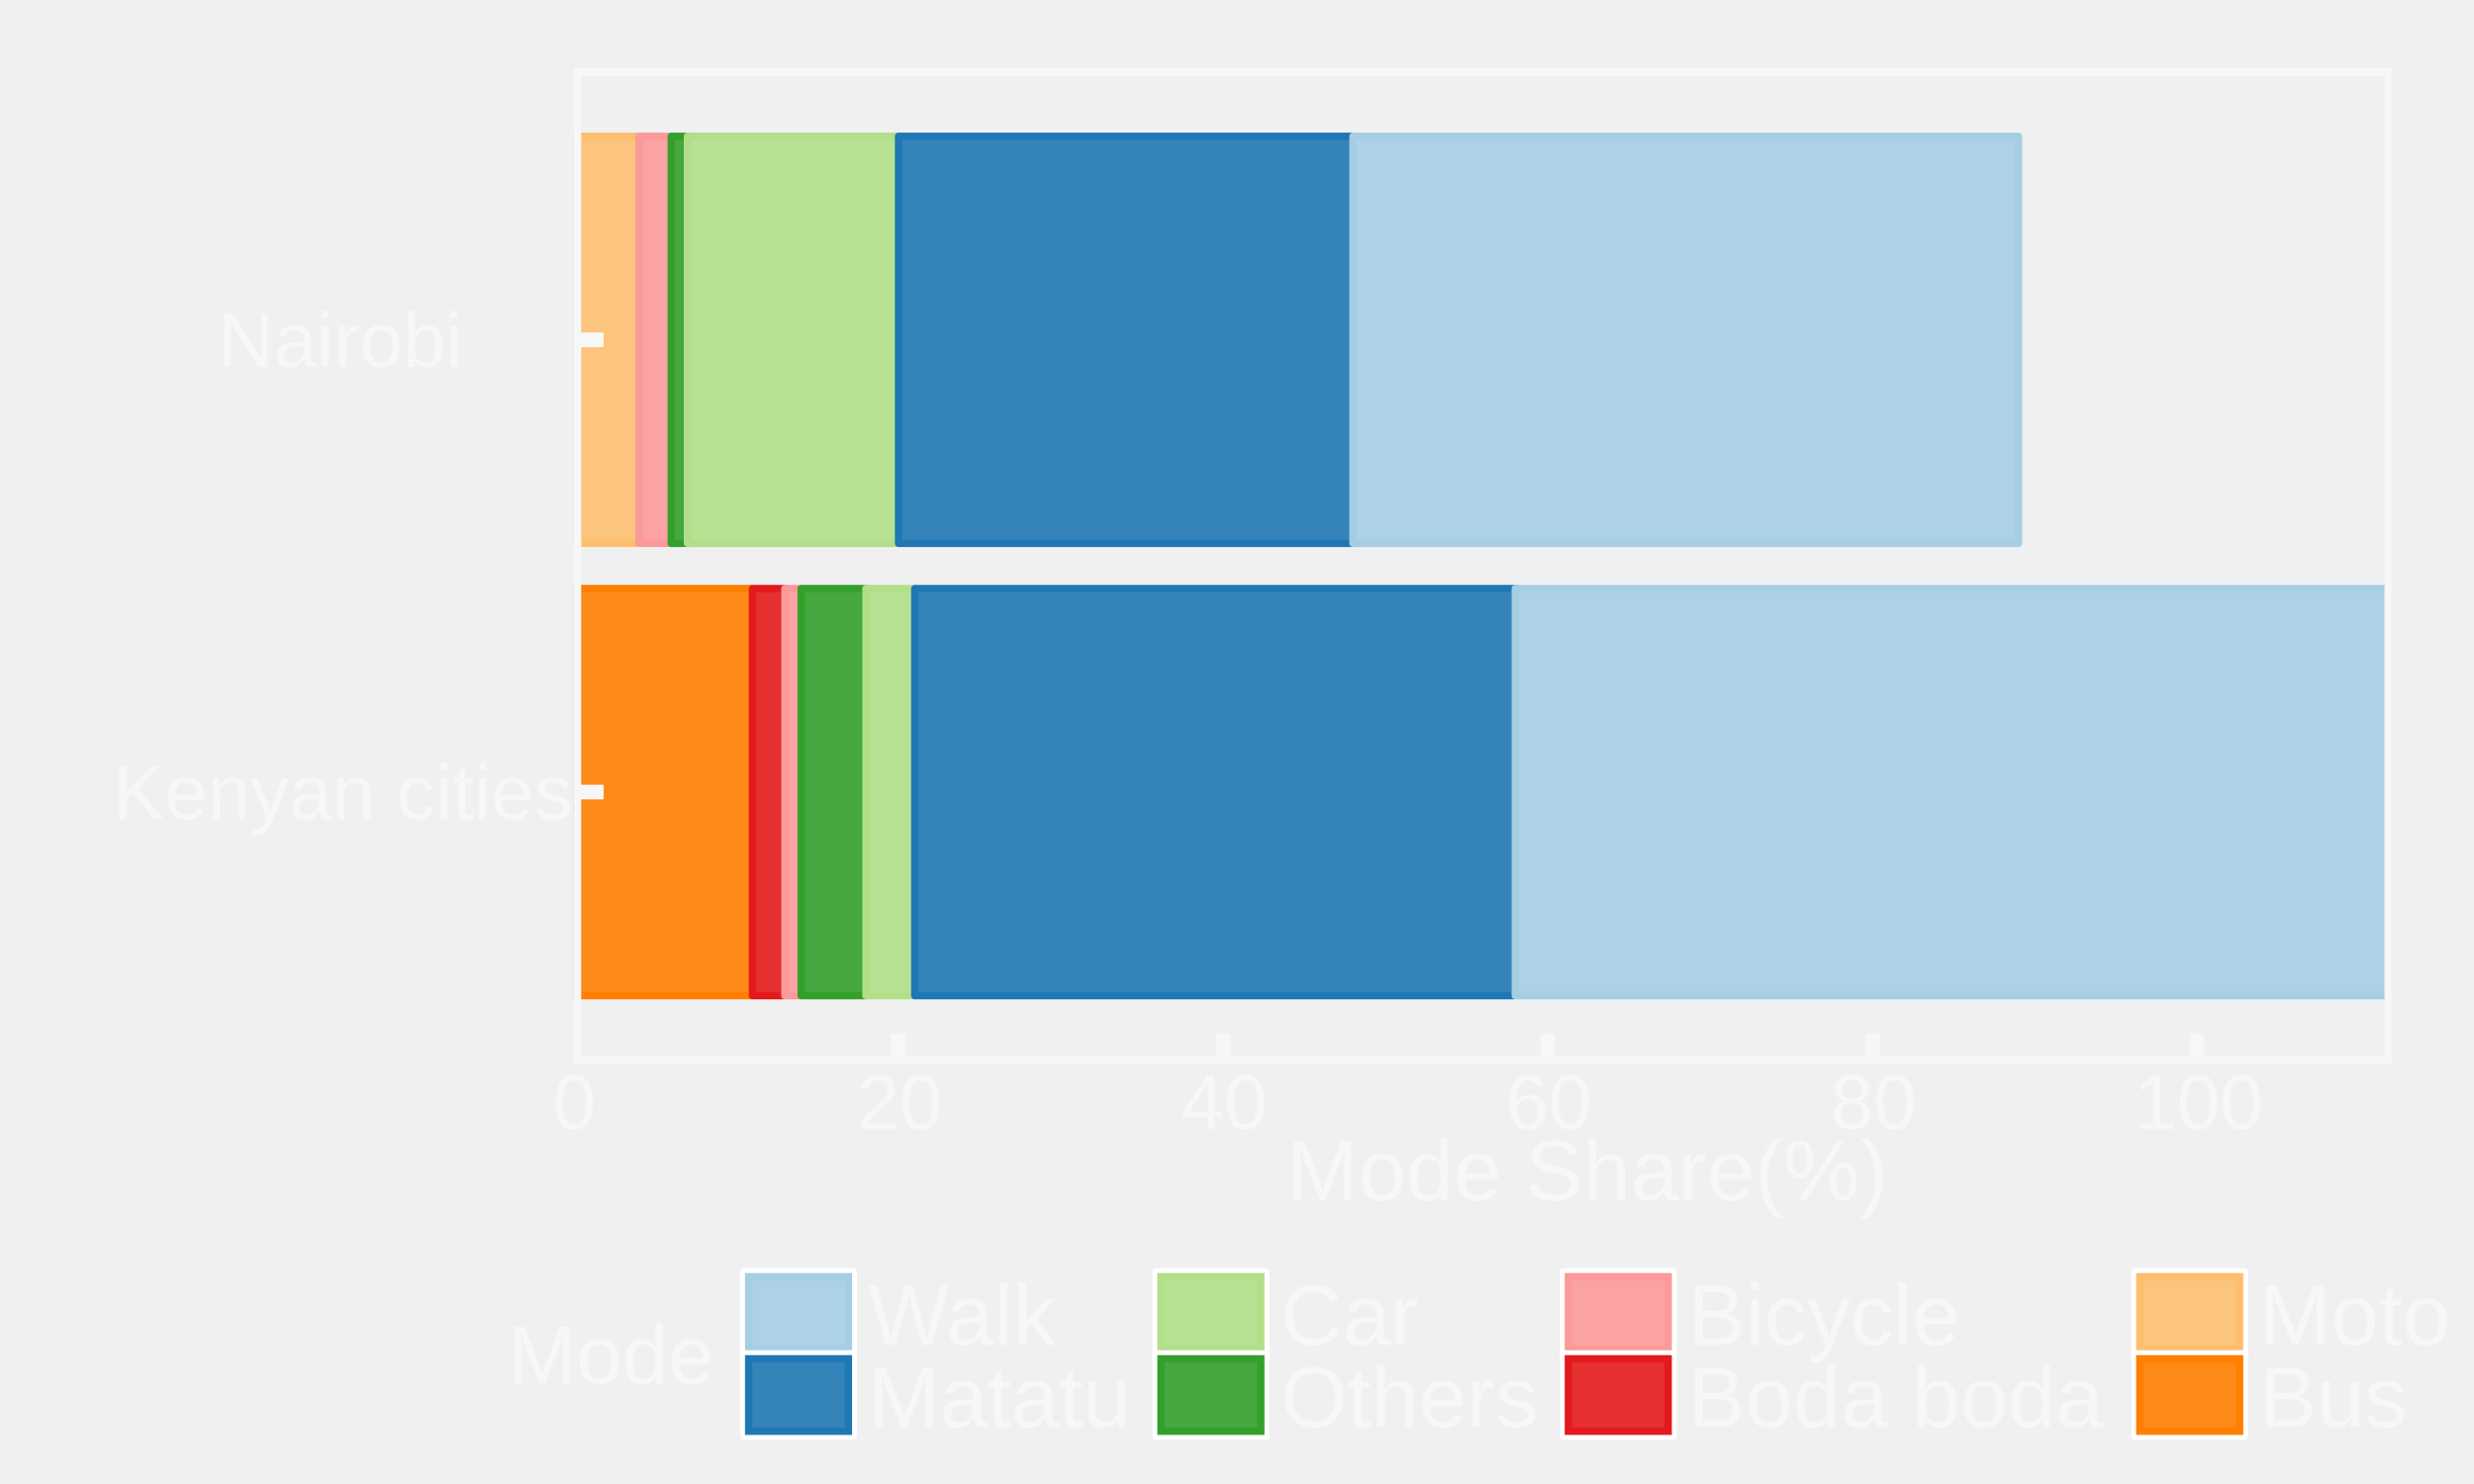
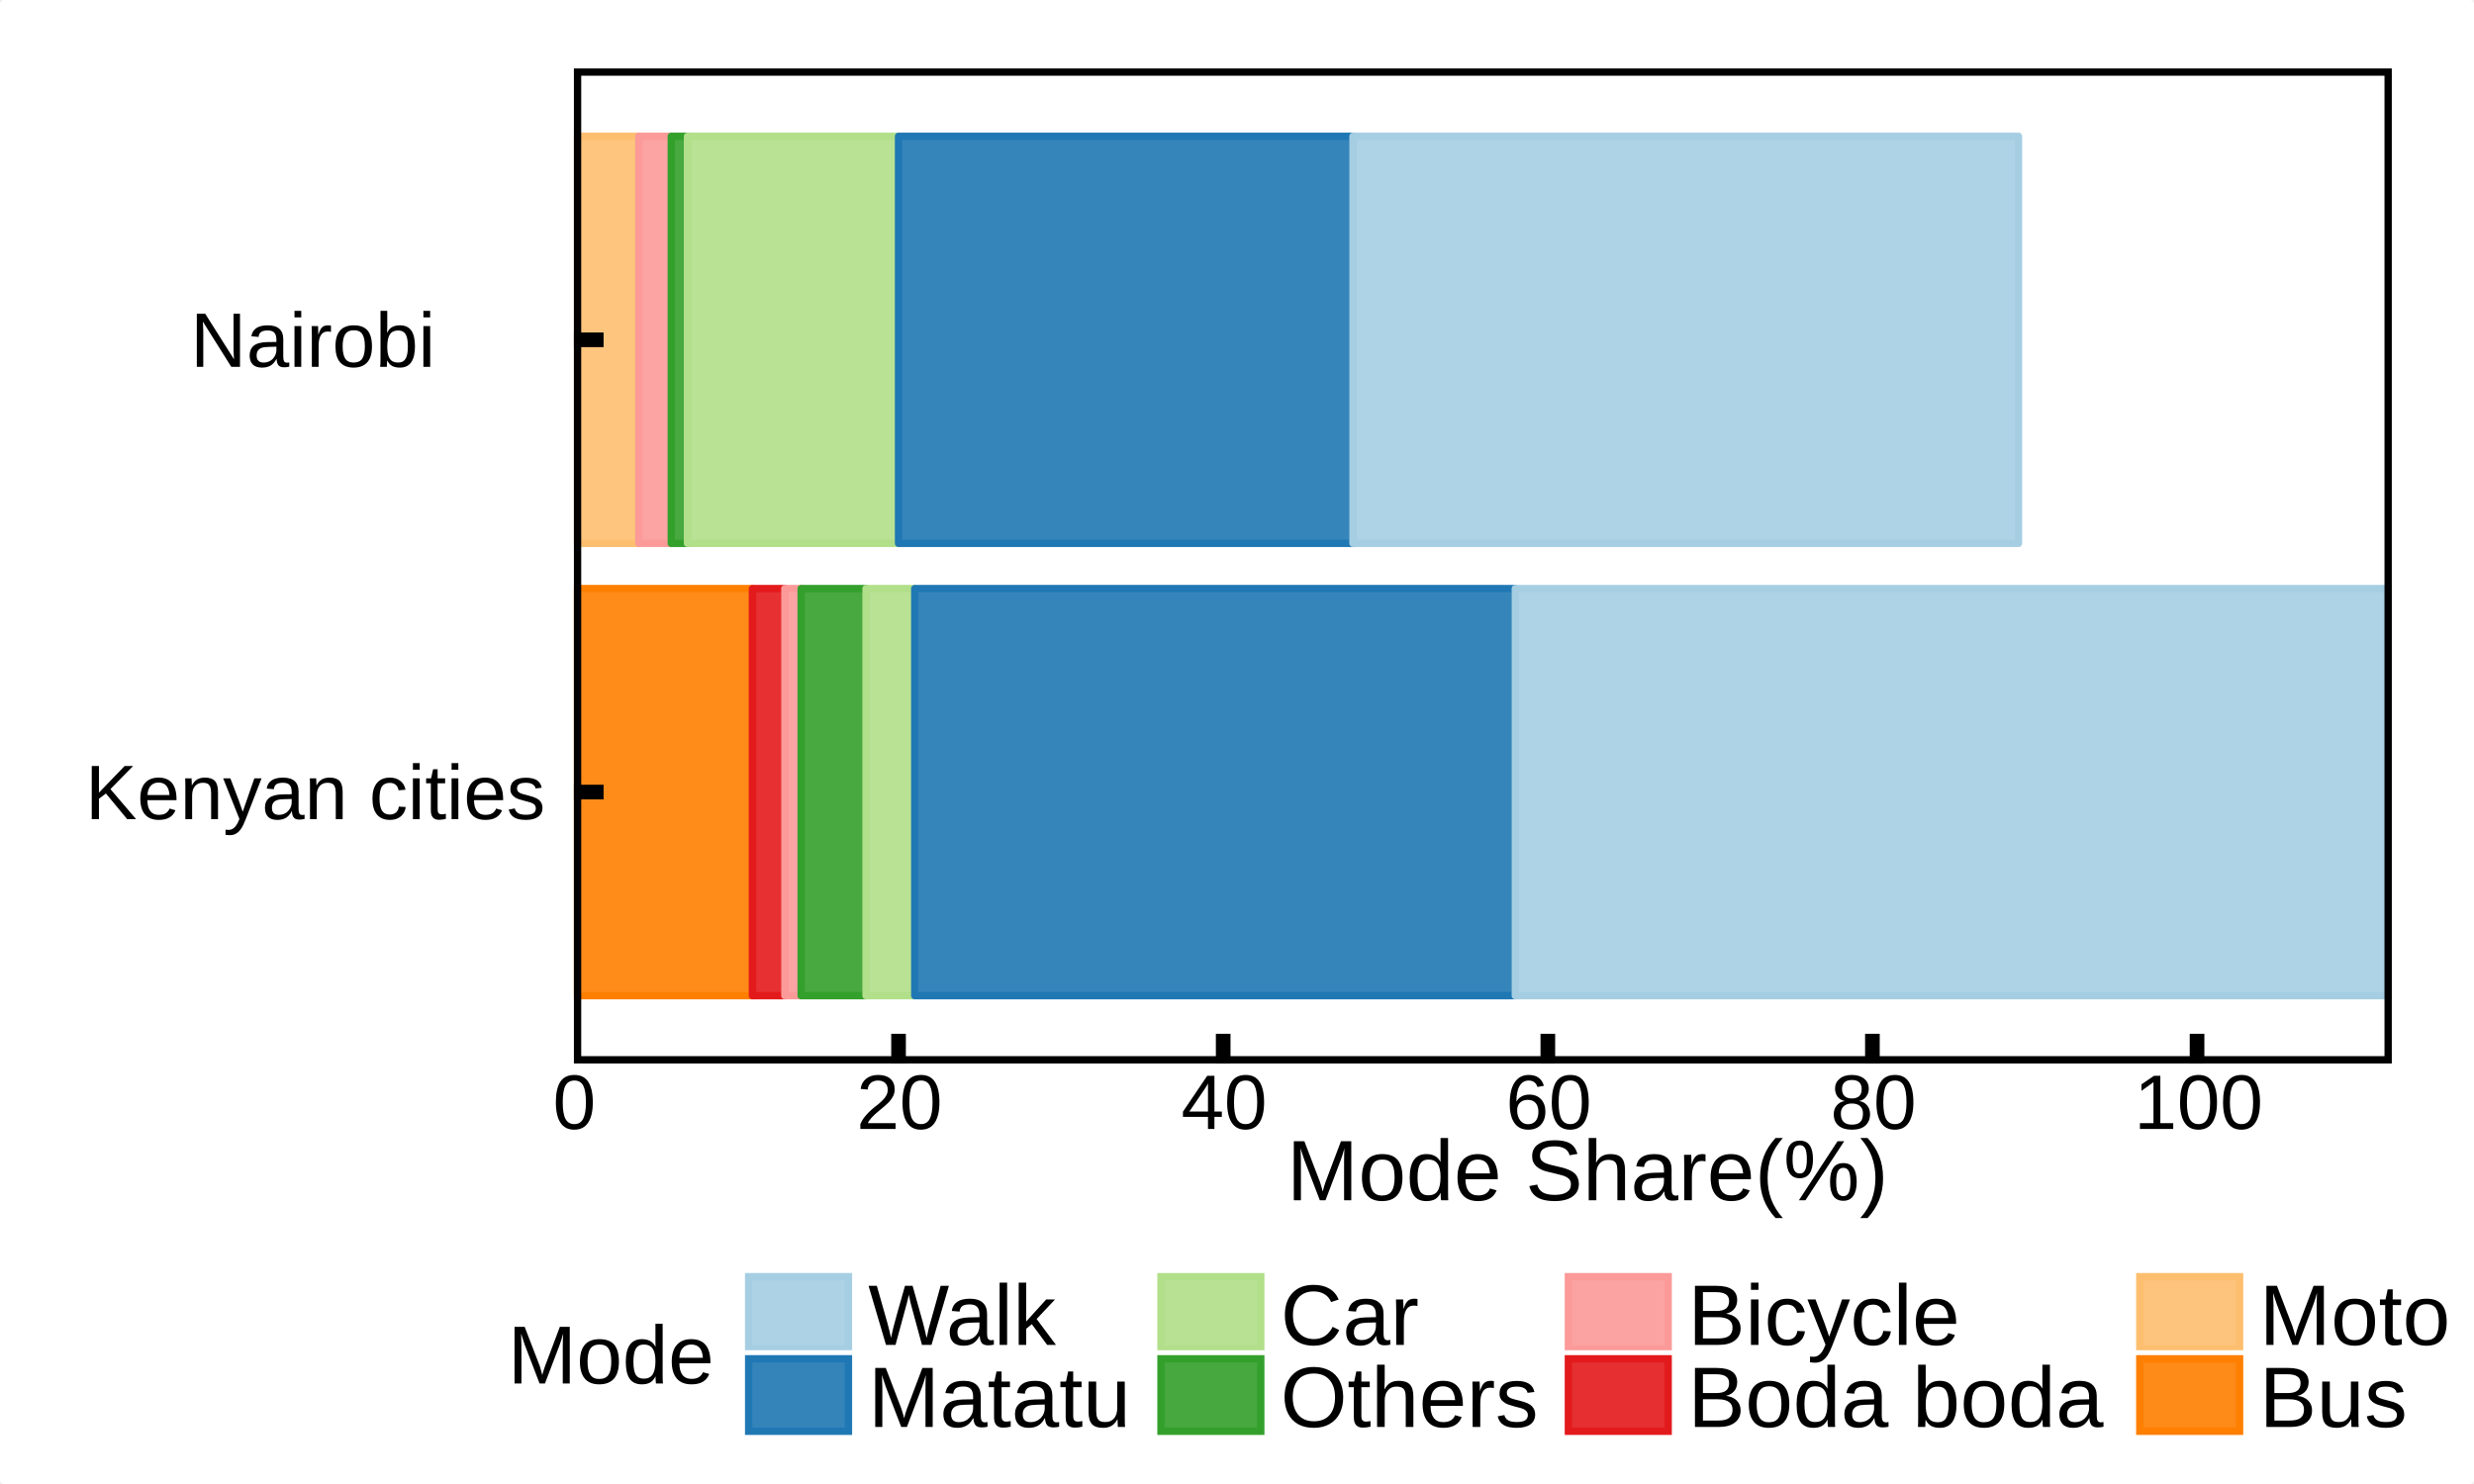
<svg xmlns="http://www.w3.org/2000/svg" viewBox="0 0 360.00 216.00" id="svg4357" version="1.1">
  <defs id="defs4359">
    <style type="text/css" id="style4361">
    line, polyline, path, rect, circle {
      fill: none;
      stroke: #000000;
      stroke-linecap: round;
      stroke-linejoin: round;
      stroke-miterlimit: 10.00;
    }
  </style>
  </defs>
  <defs id="defs4367">
    <clipPath id="cpODMuNTA5OXwzNDguMDQ1fDE1NC43OTJ8OS45NjI2NA==">
      <rect x="83.51" y="9.96" width="264.53" height="144.83" id="rect4370" />
    </clipPath>
  </defs>
-   <rect x="83.51" y="85.67" width="25.98" height="59.25" style="stroke-width: 1.07; stroke: #FF7F00; stroke-linecap: butt; fill: #FF7F00; fill-opacity: 0.90;" clip-path="url(#cpODMuNTA5OXwzNDguMDQ1fDE1NC43OTJ8OS45NjI2NA==)" id="rect4372" />
-   <rect x="109.49" y="85.67" width="0.00" height="59.25" style="stroke-width: 1.07; stroke: #FDBF6F; stroke-linecap: butt; fill: #FDBF6F; fill-opacity: 0.90;" clip-path="url(#cpODMuNTA5OXwzNDguMDQ1fDE1NC43OTJ8OS45NjI2NA==)" id="rect4374" />
-   <rect x="109.49" y="85.67" width="4.72" height="59.25" style="stroke-width: 1.07; stroke: #E31A1C; stroke-linecap: butt; fill: #E31A1C; fill-opacity: 0.90;" clip-path="url(#cpODMuNTA5OXwzNDguMDQ1fDE1NC43OTJ8OS45NjI2NA==)" id="rect4376" />
-   <rect x="114.21" y="85.67" width="2.36" height="59.25" style="stroke-width: 1.07; stroke: #FB9A99; stroke-linecap: butt; fill: #FB9A99; fill-opacity: 0.90;" clip-path="url(#cpODMuNTA5OXwzNDguMDQ1fDE1NC43OTJ8OS45NjI2NA==)" id="rect4378" />
-   <rect x="116.58" y="85.67" width="9.45" height="59.25" style="stroke-width: 1.07; stroke: #33A02C; stroke-linecap: butt; fill: #33A02C; fill-opacity: 0.90;" clip-path="url(#cpODMuNTA5OXwzNDguMDQ1fDE1NC43OTJ8OS45NjI2NA==)" id="rect4380" />
-   <rect x="126.02" y="85.67" width="7.09" height="59.25" style="stroke-width: 1.07; stroke: #B2DF8A; stroke-linecap: butt; fill: #B2DF8A; fill-opacity: 0.90;" clip-path="url(#cpODMuNTA5OXwzNDguMDQ1fDE1NC43OTJ8OS45NjI2NA==)" id="rect4382" />
-   <rect x="133.11" y="85.67" width="87.39" height="59.25" style="stroke-width: 1.07; stroke: #1F78B4; stroke-linecap: butt; fill: #1F78B4; fill-opacity: 0.90;" clip-path="url(#cpODMuNTA5OXwzNDguMDQ1fDE1NC43OTJ8OS45NjI2NA==)" id="rect4384" />
-   <rect x="220.50" y="85.67" width="127.54" height="59.25" style="stroke-width: 1.07; stroke: #A6CEE3; stroke-linecap: butt; fill: #A6CEE3; fill-opacity: 0.90;" clip-path="url(#cpODMuNTA5OXwzNDguMDQ1fDE1NC43OTJ8OS45NjI2NA==)" id="rect4386" />
-   <rect x="83.51" y="19.84" width="0.00" height="59.25" style="stroke-width: 1.07; stroke: #FF7F00; stroke-linecap: butt; fill: #FF7F00; fill-opacity: 0.90;" clip-path="url(#cpODMuNTA5OXwzNDguMDQ1fDE1NC43OTJ8OS45NjI2NA==)" id="rect4388" />
-   <rect x="83.51" y="19.84" width="9.45" height="59.25" style="stroke-width: 1.07; stroke: #FDBF6F; stroke-linecap: butt; fill: #FDBF6F; fill-opacity: 0.90;" clip-path="url(#cpODMuNTA5OXwzNDguMDQ1fDE1NC43OTJ8OS45NjI2NA==)" id="rect4390" />
-   <rect x="92.96" y="19.84" width="0.00" height="59.25" style="stroke-width: 1.07; stroke: #E31A1C; stroke-linecap: butt; fill: #E31A1C; fill-opacity: 0.90;" clip-path="url(#cpODMuNTA5OXwzNDguMDQ1fDE1NC43OTJ8OS45NjI2NA==)" id="rect4392" />
-   <rect x="92.96" y="19.84" width="4.72" height="59.25" style="stroke-width: 1.07; stroke: #FB9A99; stroke-linecap: butt; fill: #FB9A99; fill-opacity: 0.90;" clip-path="url(#cpODMuNTA5OXwzNDguMDQ1fDE1NC43OTJ8OS45NjI2NA==)" id="rect4394" />
-   <rect x="97.68" y="19.84" width="2.36" height="59.25" style="stroke-width: 1.07; stroke: #33A02C; stroke-linecap: butt; fill: #33A02C; fill-opacity: 0.90;" clip-path="url(#cpODMuNTA5OXwzNDguMDQ1fDE1NC43OTJ8OS45NjI2NA==)" id="rect4396" />
-   <rect x="100.04" y="19.84" width="30.70" height="59.25" style="stroke-width: 1.07; stroke: #B2DF8A; stroke-linecap: butt; fill: #B2DF8A; fill-opacity: 0.90;" clip-path="url(#cpODMuNTA5OXwzNDguMDQ1fDE1NC43OTJ8OS45NjI2NA==)" id="rect4398" />
-   <rect x="130.75" y="19.84" width="66.13" height="59.25" style="stroke-width: 1.07; stroke: #1F78B4; stroke-linecap: butt; fill: #1F78B4; fill-opacity: 0.90;" clip-path="url(#cpODMuNTA5OXwzNDguMDQ1fDE1NC43OTJ8OS45NjI2NA==)" id="rect4400" />
-   <rect x="196.88" y="19.84" width="96.84" height="59.25" style="stroke-width: 1.07; stroke: #A6CEE3; stroke-linecap: butt; fill: #A6CEE3; fill-opacity: 0.90;" clip-path="url(#cpODMuNTA5OXwzNDguMDQ1fDE1NC43OTJ8OS45NjI2NA==)" id="rect4402" />
-   <rect x="83.51" y="9.96" width="264.53" height="144.83" style="stroke-width:2.13;stroke:#f7f7f7" clip-path="url(#cpODMuNTA5OXwzNDguMDQ1fDE1NC43OTJ8OS45NjI2NA==)" id="rect4404" />
  <defs id="defs4406">
    <clipPath id="cpMHwzNjB8MjE2fDA=">
      <rect x="0.00" y="0.00" width="360.00" height="216.00" id="rect4409" />
    </clipPath>
  </defs>
-   <g clip-path="url(#cpMHwzNjB8MjE2fDA=)" id="g4411" style="fill:#f7f7f7">
-     <text x="16.43" y="119.23" style="font-size:11.25px;font-family:Arial;fill:#f7f7f7" textLength="65.43px" lengthAdjust="spacingAndGlyphs" id="text4413">Kenyan cities</text>
+   <g id="layer2">
+     <rect style="opacity:1;fill:#ffffff;fill-opacity:1;fill-rule:evenodd;stroke:#ffffff;stroke-width:1.303;stroke-linecap:round;stroke-linejoin:round;stroke-miterlimit:4;stroke-dasharray:none;stroke-dashoffset:0;stroke-opacity:1" id="rect4939" width="358.697" height="214.697" x="0.652" y="0.652" />
  </g>
-   <g clip-path="url(#cpMHwzNjB8MjE2fDA=)" id="g4415" style="fill:#f7f7f7">
-     <text x="31.72" y="53.40" style="font-size:11.25px;font-family:Arial;fill:#f7f7f7" textLength="34.85px" lengthAdjust="spacingAndGlyphs" id="text4417">Nairobi</text>
-   </g>
-   <polyline points="87.83,115.29 83.51,115.29 " style="stroke-width:2.13;stroke-linecap:butt;fill:#f7f7f7;stroke:#f7f7f7" clip-path="url(#cpMHwzNjB8MjE2fDA=)" id="polyline4419" />
-   <polyline points="87.83,49.46 83.51,49.46 " style="stroke-width:2.13;stroke-linecap:butt;fill:#f7f7f7;stroke:#f7f7f7" clip-path="url(#cpMHwzNjB8MjE2fDA=)" id="polyline4421" />
-   <polyline points="130.75,150.47 130.75,154.79 " style="stroke-width:2.13;stroke-linecap:butt;fill:#f7f7f7;stroke:#f7f7f7" clip-path="url(#cpMHwzNjB8MjE2fDA=)" id="polyline4425" />
-   <polyline points="177.99,150.47 177.99,154.79 " style="stroke-width:2.13;stroke-linecap:butt;fill:#f7f7f7;stroke:#f7f7f7" clip-path="url(#cpMHwzNjB8MjE2fDA=)" id="polyline4427" />
-   <polyline points="225.23,150.47 225.23,154.79 " style="stroke-width:2.13;stroke-linecap:butt;fill:#f7f7f7;stroke:#f7f7f7" clip-path="url(#cpMHwzNjB8MjE2fDA=)" id="polyline4429" />
-   <polyline points="272.46,150.47 272.46,154.79 " style="stroke-width:2.13;stroke-linecap:butt;fill:#f7f7f7;stroke:#f7f7f7" clip-path="url(#cpMHwzNjB8MjE2fDA=)" id="polyline4431" />
-   <polyline points="319.70,150.47 319.70,154.79 " style="stroke-width:2.13;stroke-linecap:butt;fill:#f7f7f7;stroke:#f7f7f7" clip-path="url(#cpMHwzNjB8MjE2fDA=)" id="polyline4433" />
-   <g clip-path="url(#cpMHwzNjB8MjE2fDA=)" id="g4435" style="fill:#f7f7f7">
-     <text x="80.45" y="164.32" style="font-size:11.25px;font-family:Arial;fill:#f7f7f7" textLength="6.12px" lengthAdjust="spacingAndGlyphs" id="text4437">0</text>
-   </g>
-   <g clip-path="url(#cpMHwzNjB8MjE2fDA=)" id="g4439" style="fill:#f7f7f7">
-     <text x="124.63" y="164.32" style="font-size:11.25px;font-family:Arial;fill:#f7f7f7" textLength="12.24px" lengthAdjust="spacingAndGlyphs" id="text4441">20</text>
-   </g>
-   <g clip-path="url(#cpMHwzNjB8MjE2fDA=)" id="g4443" style="fill:#f7f7f7">
-     <text x="171.87" y="164.32" style="font-size:11.25px;font-family:Arial;fill:#f7f7f7" textLength="12.24px" lengthAdjust="spacingAndGlyphs" id="text4445">40</text>
-   </g>
-   <g clip-path="url(#cpMHwzNjB8MjE2fDA=)" id="g4447" style="fill:#f7f7f7">
-     <text x="219.11" y="164.32" style="font-size:11.25px;font-family:Arial;fill:#f7f7f7" textLength="12.24px" lengthAdjust="spacingAndGlyphs" id="text4449">60</text>
-   </g>
-   <g clip-path="url(#cpMHwzNjB8MjE2fDA=)" id="g4451" style="fill:#f7f7f7">
-     <text x="266.35" y="164.32" style="font-size:11.25px;font-family:Arial;fill:#f7f7f7" textLength="12.24px" lengthAdjust="spacingAndGlyphs" id="text4453">80</text>
-   </g>
-   <g clip-path="url(#cpMHwzNjB8MjE2fDA=)" id="g4455" style="fill:#f7f7f7">
-     <text x="310.53" y="164.32" style="font-size:11.25px;font-family:Arial;fill:#f7f7f7" textLength="18.35px" lengthAdjust="spacingAndGlyphs" id="text4457">100</text>
-   </g>
-   <g clip-path="url(#cpMHwzNjB8MjE2fDA=)" id="g4459" style="fill:#f7f7f7">
-     <text x="187.24" y="174.7" style="font-size:12.5px;font-family:Arial;fill:#f7f7f7" textLength="57.08px" lengthAdjust="spacingAndGlyphs" id="text4461">Mode Share(%)</text>
-   </g>
-   <g clip-path="url(#cpMHwzNjB8MjE2fDA=)" id="g4469" style="fill:#f7f7f7">
-     <text x="73.89" y="201.37" style="font-size:12px;font-family:Arial;fill:#f7f7f7" textLength="30.02px" lengthAdjust="spacingAndGlyphs" id="text4471">Mode</text>
-   </g>
-   <rect x="108.23" y="185.12" width="15.94" height="11.96" style="stroke-width: 1.07; stroke: #FFFFFF; fill: #F2F2F2;" clip-path="url(#cpMHwzNjB8MjE2fDA=)" id="rect4473" />
-   <rect x="108.94" y="185.82" width="14.52" height="10.54" style="stroke-width: 1.07; stroke: #A6CEE3; stroke-linejoin: miter; fill: #A6CEE3; fill-opacity: 0.90;" clip-path="url(#cpMHwzNjB8MjE2fDA=)" id="rect4475" />
-   <rect x="108.23" y="197.07" width="15.94" height="11.96" style="stroke-width: 1.07; stroke: #FFFFFF; fill: #F2F2F2;" clip-path="url(#cpMHwzNjB8MjE2fDA=)" id="rect4477" />
-   <rect x="108.94" y="197.78" width="14.52" height="10.54" style="stroke-width: 1.07; stroke: #1F78B4; stroke-linejoin: miter; fill: #1F78B4; fill-opacity: 0.90;" clip-path="url(#cpMHwzNjB8MjE2fDA=)" id="rect4479" />
-   <rect x="168.23" y="185.12" width="15.94" height="11.96" style="stroke-width: 1.07; stroke: #FFFFFF; fill: #F2F2F2;" clip-path="url(#cpMHwzNjB8MjE2fDA=)" id="rect4481" />
-   <rect x="168.94" y="185.82" width="14.52" height="10.54" style="stroke-width: 1.07; stroke: #B2DF8A; stroke-linejoin: miter; fill: #B2DF8A; fill-opacity: 0.90;" clip-path="url(#cpMHwzNjB8MjE2fDA=)" id="rect4483" />
-   <rect x="168.23" y="197.07" width="15.94" height="11.96" style="stroke-width: 1.07; stroke: #FFFFFF; fill: #F2F2F2;" clip-path="url(#cpMHwzNjB8MjE2fDA=)" id="rect4485" />
-   <rect x="168.94" y="197.78" width="14.52" height="10.54" style="stroke-width: 1.07; stroke: #33A02C; stroke-linejoin: miter; fill: #33A02C; fill-opacity: 0.90;" clip-path="url(#cpMHwzNjB8MjE2fDA=)" id="rect4487" />
-   <rect x="227.51" y="185.12" width="15.94" height="11.96" style="stroke-width: 1.07; stroke: #FFFFFF; fill: #F2F2F2;" clip-path="url(#cpMHwzNjB8MjE2fDA=)" id="rect4489" />
-   <rect x="228.22" y="185.82" width="14.52" height="10.54" style="stroke-width: 1.07; stroke: #FB9A99; stroke-linejoin: miter; fill: #FB9A99; fill-opacity: 0.90;" clip-path="url(#cpMHwzNjB8MjE2fDA=)" id="rect4491" />
-   <rect x="227.51" y="197.07" width="15.94" height="11.96" style="stroke-width: 1.07; stroke: #FFFFFF; fill: #F2F2F2;" clip-path="url(#cpMHwzNjB8MjE2fDA=)" id="rect4493" />
-   <rect x="228.22" y="197.78" width="14.52" height="10.54" style="stroke-width: 1.07; stroke: #E31A1C; stroke-linejoin: miter; fill: #E31A1C; fill-opacity: 0.90;" clip-path="url(#cpMHwzNjB8MjE2fDA=)" id="rect4495" />
-   <rect x="310.66" y="185.12" width="15.94" height="11.96" style="stroke-width: 1.07; stroke: #FFFFFF; fill: #F2F2F2;" clip-path="url(#cpMHwzNjB8MjE2fDA=)" id="rect4497" />
-   <rect x="311.37" y="185.82" width="14.52" height="10.54" style="stroke-width: 1.07; stroke: #FDBF6F; stroke-linejoin: miter; fill: #FDBF6F; fill-opacity: 0.90;" clip-path="url(#cpMHwzNjB8MjE2fDA=)" id="rect4499" />
-   <rect x="310.66" y="197.07" width="15.94" height="11.96" style="stroke-width: 1.07; stroke: #FFFFFF; fill: #F2F2F2;" clip-path="url(#cpMHwzNjB8MjE2fDA=)" id="rect4501" />
-   <rect x="311.37" y="197.78" width="14.52" height="10.54" style="stroke-width: 1.07; stroke: #FF7F00; stroke-linejoin: miter; fill: #FF7F00; fill-opacity: 0.90;" clip-path="url(#cpMHwzNjB8MjE2fDA=)" id="rect4503" />
-   <g clip-path="url(#cpMHwzNjB8MjE2fDA=)" id="g4505" style="fill:#f7f7f7">
-     <text x="126.33" y="195.75" style="font-size:12.5px;font-family:Arial;fill:#f7f7f7" textLength="28.89px" lengthAdjust="spacingAndGlyphs" id="text4507">Walk</text>
-   </g>
-   <g clip-path="url(#cpMHwzNjB8MjE2fDA=)" id="g4509" style="fill:#f7f7f7">
-     <text x="126.33" y="207.70" style="font-size:12.5px;font-family:Arial;fill:#f7f7f7" textLength="39.74px" lengthAdjust="spacingAndGlyphs" id="text4511">Matatu</text>
-   </g>
-   <g clip-path="url(#cpMHwzNjB8MjE2fDA=)" id="g4513" style="fill:#f7f7f7">
-     <text x="186.33" y="195.75" style="font-size:12.5px;font-family:Arial;fill:#f7f7f7" textLength="20.95px" lengthAdjust="spacingAndGlyphs" id="text4515">Car</text>
-   </g>
-   <g clip-path="url(#cpMHwzNjB8MjE2fDA=)" id="g4517" style="fill:#f7f7f7">
-     <text x="186.33" y="207.70" style="font-size:12.5px;font-family:Arial;fill:#f7f7f7" textLength="39.01px" lengthAdjust="spacingAndGlyphs" id="text4519">Others</text>
-   </g>
-   <g clip-path="url(#cpMHwzNjB8MjE2fDA=)" id="g4521" style="fill:#f7f7f7">
-     <text x="245.61" y="195.75" style="font-size:12.5px;font-family:Arial;fill:#f7f7f7" textLength="41.18px" lengthAdjust="spacingAndGlyphs" id="text4523">Bicycle</text>
-   </g>
-   <g clip-path="url(#cpMHwzNjB8MjE2fDA=)" id="g4525" style="fill:#f7f7f7">
-     <text x="245.61" y="207.70" style="font-size:12.5px;font-family:Arial;fill:#f7f7f7" textLength="62.89px" lengthAdjust="spacingAndGlyphs" id="text4527">Boda boda</text>
-   </g>
-   <g clip-path="url(#cpMHwzNjB8MjE2fDA=)" id="g4529" style="fill:#f7f7f7">
-     <text x="328.76" y="195.75" style="font-size:12.5px;font-family:Arial;fill:#f7f7f7" textLength="28.90px" lengthAdjust="spacingAndGlyphs" id="text4531">Moto</text>
-   </g>
-   <g clip-path="url(#cpMHwzNjB8MjE2fDA=)" id="g4533" style="fill:#f7f7f7">
-     <text x="328.76" y="207.70" style="font-size:12.5px;font-family:Arial;fill:#f7f7f7" textLength="22.40px" lengthAdjust="spacingAndGlyphs" id="text4535">Bus</text>
+   <g id="layer1">
+     <rect x="83.51" y="85.67" width="25.98" height="59.25" style="stroke-width:1.07;stroke:#FF7F00;stroke-linecap:butt;fill:#FF7F00;fill-opacity:0.9" clip-path="url(#cpODMuNTA5OXwzNDguMDQ1fDE1NC43OTJ8OS45NjI2NA==)" id="rect4372" />
+     <rect x="109.49" y="85.67" width="0.00" height="59.25" style="stroke-width:1.07;stroke:#FDBF6F;stroke-linecap:butt;fill:#FDBF6F;fill-opacity:0.9" clip-path="url(#cpODMuNTA5OXwzNDguMDQ1fDE1NC43OTJ8OS45NjI2NA==)" id="rect4374" />
+     <rect x="109.49" y="85.67" width="4.72" height="59.25" style="stroke-width:1.07;stroke:#E31A1C;stroke-linecap:butt;fill:#E31A1C;fill-opacity:0.9" clip-path="url(#cpODMuNTA5OXwzNDguMDQ1fDE1NC43OTJ8OS45NjI2NA==)" id="rect4376" />
+     <rect x="114.21" y="85.67" width="2.36" height="59.25" style="stroke-width:1.07;stroke:#FB9A99;stroke-linecap:butt;fill:#FB9A99;fill-opacity:0.9" clip-path="url(#cpODMuNTA5OXwzNDguMDQ1fDE1NC43OTJ8OS45NjI2NA==)" id="rect4378" />
+     <rect x="116.58" y="85.67" width="9.45" height="59.25" style="stroke-width:1.07;stroke:#33A02C;stroke-linecap:butt;fill:#33A02C;fill-opacity:0.9" clip-path="url(#cpODMuNTA5OXwzNDguMDQ1fDE1NC43OTJ8OS45NjI2NA==)" id="rect4380" />
+     <rect x="126.02" y="85.67" width="7.09" height="59.25" style="stroke-width:1.07;stroke:#B2DF8A;stroke-linecap:butt;fill:#B2DF8A;fill-opacity:0.9" clip-path="url(#cpODMuNTA5OXwzNDguMDQ1fDE1NC43OTJ8OS45NjI2NA==)" id="rect4382" />
+     <rect x="133.11" y="85.67" width="87.39" height="59.25" style="stroke-width:1.07;stroke:#1F78B4;stroke-linecap:butt;fill:#1F78B4;fill-opacity:0.9" clip-path="url(#cpODMuNTA5OXwzNDguMDQ1fDE1NC43OTJ8OS45NjI2NA==)" id="rect4384" />
+     <rect x="220.50" y="85.67" width="127.54" height="59.25" style="stroke-width:1.07;stroke:#A6CEE3;stroke-linecap:butt;fill:#A6CEE3;fill-opacity:0.9" clip-path="url(#cpODMuNTA5OXwzNDguMDQ1fDE1NC43OTJ8OS45NjI2NA==)" id="rect4386" />
+     <rect x="83.51" y="19.84" width="0.00" height="59.25" style="stroke-width:1.07;stroke:#FF7F00;stroke-linecap:butt;fill:#FF7F00;fill-opacity:0.9" clip-path="url(#cpODMuNTA5OXwzNDguMDQ1fDE1NC43OTJ8OS45NjI2NA==)" id="rect4388" />
+     <rect x="83.51" y="19.84" width="9.45" height="59.25" style="stroke-width:1.07;stroke:#FDBF6F;stroke-linecap:butt;fill:#FDBF6F;fill-opacity:0.9" clip-path="url(#cpODMuNTA5OXwzNDguMDQ1fDE1NC43OTJ8OS45NjI2NA==)" id="rect4390" />
+     <rect x="92.96" y="19.84" width="0.00" height="59.25" style="stroke-width:1.07;stroke:#E31A1C;stroke-linecap:butt;fill:#E31A1C;fill-opacity:0.9" clip-path="url(#cpODMuNTA5OXwzNDguMDQ1fDE1NC43OTJ8OS45NjI2NA==)" id="rect4392" />
+     <rect x="92.96" y="19.84" width="4.72" height="59.25" style="stroke-width:1.07;stroke:#FB9A99;stroke-linecap:butt;fill:#FB9A99;fill-opacity:0.9" clip-path="url(#cpODMuNTA5OXwzNDguMDQ1fDE1NC43OTJ8OS45NjI2NA==)" id="rect4394" />
+     <rect x="97.68" y="19.84" width="2.36" height="59.25" style="stroke-width:1.07;stroke:#33A02C;stroke-linecap:butt;fill:#33A02C;fill-opacity:0.9" clip-path="url(#cpODMuNTA5OXwzNDguMDQ1fDE1NC43OTJ8OS45NjI2NA==)" id="rect4396" />
+     <rect x="100.04" y="19.84" width="30.70" height="59.25" style="stroke-width:1.07;stroke:#B2DF8A;stroke-linecap:butt;fill:#B2DF8A;fill-opacity:0.9" clip-path="url(#cpODMuNTA5OXwzNDguMDQ1fDE1NC43OTJ8OS45NjI2NA==)" id="rect4398" />
+     <rect x="130.75" y="19.84" width="66.13" height="59.25" style="stroke-width:1.07;stroke:#1F78B4;stroke-linecap:butt;fill:#1F78B4;fill-opacity:0.9" clip-path="url(#cpODMuNTA5OXwzNDguMDQ1fDE1NC43OTJ8OS45NjI2NA==)" id="rect4400" />
+     <rect x="196.88" y="19.84" width="96.84" height="59.25" style="stroke-width:1.07;stroke:#A6CEE3;stroke-linecap:butt;fill:#A6CEE3;fill-opacity:0.9" clip-path="url(#cpODMuNTA5OXwzNDguMDQ1fDE1NC43OTJ8OS45NjI2NA==)" id="rect4402" />
+     <rect x="83.51" y="9.96" width="264.53" height="144.83" style="stroke-width:2.13;stroke:#000000;stroke-opacity:1" clip-path="url(#cpODMuNTA5OXwzNDguMDQ1fDE1NC43OTJ8OS45NjI2NA==)" id="rect4404" />
+     <g clip-path="url(#cpMHwzNjB8MjE2fDA=)" id="g4411" style="fill:#000000;fill-opacity:1" transform="translate(-4,0)">
+       <text x="16.43" y="119.23" style="font-size:11.25px;font-family:Arial;fill:#000000;fill-opacity:1" textLength="65.43px" lengthAdjust="spacingAndGlyphs" id="text4413">Kenyan cities</text>
+     </g>
+     <g clip-path="url(#cpMHwzNjB8MjE2fDA=)" id="g4415" style="fill:#000000;fill-opacity:1" transform="translate(-4,0)">
+       <text x="31.72" y="53.4" style="font-size:11.25px;font-family:Arial;fill:#000000;fill-opacity:1" textLength="34.85px" lengthAdjust="spacingAndGlyphs" id="text4417">Nairobi</text>
+     </g>
+     <polyline points="87.83,115.29 83.51,115.29 " style="stroke-width:2.13;stroke-linecap:butt;fill:none;stroke:#000000;stroke-opacity:1" clip-path="url(#cpMHwzNjB8MjE2fDA=)" id="polyline4419" />
+     <polyline points="87.83,49.46 83.51,49.46 " style="stroke-width:2.13;stroke-linecap:butt;fill:none;stroke:#000000;stroke-opacity:1" clip-path="url(#cpMHwzNjB8MjE2fDA=)" id="polyline4421" />
+     <polyline points="130.75,150.47 130.75,154.79 " style="stroke-width:2.13;stroke-linecap:butt;fill:none;stroke:#000000;stroke-opacity:1" clip-path="url(#cpMHwzNjB8MjE2fDA=)" id="polyline4425" />
+     <polyline points="177.99,150.47 177.99,154.79 " style="stroke-width:2.13;stroke-linecap:butt;fill:none;stroke:#000000;stroke-opacity:1" clip-path="url(#cpMHwzNjB8MjE2fDA=)" id="polyline4427" />
+     <polyline points="225.23,150.47 225.23,154.79 " style="stroke-width:2.13;stroke-linecap:butt;fill:none;stroke:#000000;stroke-opacity:1" clip-path="url(#cpMHwzNjB8MjE2fDA=)" id="polyline4429" />
+     <polyline points="272.46,150.47 272.46,154.79 " style="stroke-width:2.13;stroke-linecap:butt;fill:none;stroke:#000000;stroke-opacity:1" clip-path="url(#cpMHwzNjB8MjE2fDA=)" id="polyline4431" />
+     <polyline points="319.70,150.47 319.70,154.79 " style="stroke-width:2.13;stroke-linecap:butt;fill:none;stroke:#000000;stroke-opacity:1" clip-path="url(#cpMHwzNjB8MjE2fDA=)" id="polyline4433" />
+     <g clip-path="url(#cpMHwzNjB8MjE2fDA=)" id="g4435" style="fill:#000000;fill-opacity:1">
+       <text x="80.45" y="164.32" style="font-size:11.25px;font-family:Arial;fill:#000000;fill-opacity:1.0" textLength="6.12px" lengthAdjust="spacingAndGlyphs" id="text4437">0</text>
+     </g>
+     <g clip-path="url(#cpMHwzNjB8MjE2fDA=)" id="g4439" style="fill:#000000;fill-opacity:1">
+       <text x="124.63" y="164.32" style="font-size:11.25px;font-family:Arial;fill:#000000;fill-opacity:1.0" textLength="12.24px" lengthAdjust="spacingAndGlyphs" id="text4441">20</text>
+     </g>
+     <g clip-path="url(#cpMHwzNjB8MjE2fDA=)" id="g4443" style="fill:#000000;fill-opacity:1">
+       <text x="171.87" y="164.32" style="font-size:11.25px;font-family:Arial;fill:#000000;fill-opacity:1.0" textLength="12.24px" lengthAdjust="spacingAndGlyphs" id="text4445">40</text>
+     </g>
+     <g clip-path="url(#cpMHwzNjB8MjE2fDA=)" id="g4447" style="fill:#000000;fill-opacity:1">
+       <text x="219.11" y="164.32" style="font-size:11.25px;font-family:Arial;fill:#000000;fill-opacity:1.0" textLength="12.24px" lengthAdjust="spacingAndGlyphs" id="text4449">60</text>
+     </g>
+     <g clip-path="url(#cpMHwzNjB8MjE2fDA=)" id="g4451" style="fill:#000000;fill-opacity:1">
+       <text x="266.35" y="164.32" style="font-size:11.25px;font-family:Arial;fill:#000000;fill-opacity:1.0" textLength="12.24px" lengthAdjust="spacingAndGlyphs" id="text4453">80</text>
+     </g>
+     <g clip-path="url(#cpMHwzNjB8MjE2fDA=)" id="g4455" style="fill:#000000;fill-opacity:1">
+       <text x="310.53" y="164.32" style="font-size:11.25px;font-family:Arial;fill:#000000;fill-opacity:1.0" textLength="18.35px" lengthAdjust="spacingAndGlyphs" id="text4457">100</text>
+     </g>
+     <g clip-path="url(#cpMHwzNjB8MjE2fDA=)" id="g4459" style="fill:#000000;fill-opacity:1">
+       <text x="187.24" y="174.7" style="font-size:12.5px;font-family:Arial;fill:#000000;fill-opacity:1.0" textLength="57.08px" lengthAdjust="spacingAndGlyphs" id="text4461">Mode Share(%)</text>
+     </g>
+     <g clip-path="url(#cpMHwzNjB8MjE2fDA=)" id="g4469" style="fill:#000000;fill-opacity:1">
+       <text x="73.89" y="201.37" style="font-size:12px;font-family:Arial;fill:#000000;fill-opacity:1.0" textLength="30.02px" lengthAdjust="spacingAndGlyphs" id="text4471">Mode</text>
+     </g>
+     <rect x="108.23" y="185.12" width="15.94" height="11.96" style="stroke-width:1.07;stroke:#FFFFFF;fill:#F2F2F2" clip-path="url(#cpMHwzNjB8MjE2fDA=)" id="rect4473" />
+     <rect x="108.94" y="185.82" width="14.52" height="10.54" style="stroke-width:1.07;stroke:#A6CEE3;stroke-linejoin:miter;fill:#A6CEE3;fill-opacity:0.9" clip-path="url(#cpMHwzNjB8MjE2fDA=)" id="rect4475" />
+     <rect x="108.23" y="197.07" width="15.94" height="11.96" style="stroke-width:1.07;stroke:#FFFFFF;fill:#F2F2F2" clip-path="url(#cpMHwzNjB8MjE2fDA=)" id="rect4477" />
+     <rect x="108.94" y="197.78" width="14.52" height="10.54" style="stroke-width:1.07;stroke:#1F78B4;stroke-linejoin:miter;fill:#1F78B4;fill-opacity:0.9" clip-path="url(#cpMHwzNjB8MjE2fDA=)" id="rect4479" />
+     <rect x="168.23" y="185.12" width="15.94" height="11.96" style="stroke-width:1.07;stroke:#FFFFFF;fill:#F2F2F2" clip-path="url(#cpMHwzNjB8MjE2fDA=)" id="rect4481" />
+     <rect x="168.94" y="185.82" width="14.52" height="10.54" style="stroke-width:1.07;stroke:#B2DF8A;stroke-linejoin:miter;fill:#B2DF8A;fill-opacity:0.9" clip-path="url(#cpMHwzNjB8MjE2fDA=)" id="rect4483" />
+     <rect x="168.23" y="197.07" width="15.94" height="11.96" style="stroke-width:1.07;stroke:#FFFFFF;fill:#F2F2F2" clip-path="url(#cpMHwzNjB8MjE2fDA=)" id="rect4485" />
+     <rect x="168.94" y="197.78" width="14.52" height="10.54" style="stroke-width:1.07;stroke:#33A02C;stroke-linejoin:miter;fill:#33A02C;fill-opacity:0.9" clip-path="url(#cpMHwzNjB8MjE2fDA=)" id="rect4487" />
+     <rect x="227.51" y="185.12" width="15.94" height="11.96" style="stroke-width:1.07;stroke:#FFFFFF;fill:#F2F2F2" clip-path="url(#cpMHwzNjB8MjE2fDA=)" id="rect4489" />
+     <rect x="228.22" y="185.82" width="14.52" height="10.54" style="stroke-width:1.07;stroke:#FB9A99;stroke-linejoin:miter;fill:#FB9A99;fill-opacity:0.9" clip-path="url(#cpMHwzNjB8MjE2fDA=)" id="rect4491" />
+     <rect x="227.51" y="197.07" width="15.94" height="11.96" style="stroke-width:1.07;stroke:#FFFFFF;fill:#F2F2F2" clip-path="url(#cpMHwzNjB8MjE2fDA=)" id="rect4493" />
+     <rect x="228.22" y="197.78" width="14.52" height="10.54" style="stroke-width:1.07;stroke:#E31A1C;stroke-linejoin:miter;fill:#E31A1C;fill-opacity:0.9" clip-path="url(#cpMHwzNjB8MjE2fDA=)" id="rect4495" />
+     <rect x="310.66" y="185.12" width="15.94" height="11.96" style="stroke-width:1.07;stroke:#FFFFFF;fill:#F2F2F2" clip-path="url(#cpMHwzNjB8MjE2fDA=)" id="rect4497" />
+     <rect x="311.37" y="185.82" width="14.52" height="10.54" style="stroke-width:1.07;stroke:#FDBF6F;stroke-linejoin:miter;fill:#FDBF6F;fill-opacity:0.9" clip-path="url(#cpMHwzNjB8MjE2fDA=)" id="rect4499" />
+     <rect x="310.66" y="197.07" width="15.94" height="11.96" style="stroke-width:1.07;stroke:#FFFFFF;fill:#F2F2F2" clip-path="url(#cpMHwzNjB8MjE2fDA=)" id="rect4501" />
+     <rect x="311.37" y="197.78" width="14.52" height="10.54" style="stroke-width:1.07;stroke:#FF7F00;stroke-linejoin:miter;fill:#FF7F00;fill-opacity:0.9" clip-path="url(#cpMHwzNjB8MjE2fDA=)" id="rect4503" />
+     <g clip-path="url(#cpMHwzNjB8MjE2fDA=)" id="g4505" style="fill:#000000;fill-opacity:1">
+       <text x="126.33" y="195.75" style="font-size:12.5px;font-family:Arial;fill:#000000;fill-opacity:1.0" textLength="28.89px" lengthAdjust="spacingAndGlyphs" id="text4507">Walk</text>
+     </g>
+     <g clip-path="url(#cpMHwzNjB8MjE2fDA=)" id="g4509" style="fill:#000000;fill-opacity:1">
+       <text x="126.33" y="207.70" style="font-size:12.5px;font-family:Arial;fill:#000000;fill-opacity:1.0" textLength="39.74px" lengthAdjust="spacingAndGlyphs" id="text4511">Matatu</text>
+     </g>
+     <g clip-path="url(#cpMHwzNjB8MjE2fDA=)" id="g4513" style="fill:#000000;fill-opacity:1">
+       <text x="186.33" y="195.75" style="font-size:12.5px;font-family:Arial;fill:#000000;fill-opacity:1.0" textLength="20.95px" lengthAdjust="spacingAndGlyphs" id="text4515">Car</text>
+     </g>
+     <g clip-path="url(#cpMHwzNjB8MjE2fDA=)" id="g4517" style="fill:#000000;fill-opacity:1">
+       <text x="186.33" y="207.70" style="font-size:12.5px;font-family:Arial;fill:#000000;fill-opacity:1.0" textLength="39.01px" lengthAdjust="spacingAndGlyphs" id="text4519">Others</text>
+     </g>
+     <g clip-path="url(#cpMHwzNjB8MjE2fDA=)" id="g4521" style="fill:#000000;fill-opacity:1">
+       <text x="245.61" y="195.75" style="font-size:12.5px;font-family:Arial;fill:#000000;fill-opacity:1.0" textLength="41.18px" lengthAdjust="spacingAndGlyphs" id="text4523">Bicycle</text>
+     </g>
+     <g clip-path="url(#cpMHwzNjB8MjE2fDA=)" id="g4525" style="fill:#000000;fill-opacity:1">
+       <text x="245.61" y="207.70" style="font-size:12.5px;font-family:Arial;fill:#000000;fill-opacity:1.0" textLength="62.89px" lengthAdjust="spacingAndGlyphs" id="text4527">Boda boda</text>
+     </g>
+     <g clip-path="url(#cpMHwzNjB8MjE2fDA=)" id="g4529" style="fill:#000000;fill-opacity:1">
+       <text x="328.76" y="195.75" style="font-size:12.5px;font-family:Arial;fill:#000000;fill-opacity:1.0" textLength="28.90px" lengthAdjust="spacingAndGlyphs" id="text4531">Moto</text>
+     </g>
+     <g clip-path="url(#cpMHwzNjB8MjE2fDA=)" id="g4533" style="fill:#000000;fill-opacity:1">
+       <text x="328.76" y="207.70" style="font-size:12.5px;font-family:Arial;fill:#000000;fill-opacity:1.0" textLength="22.40px" lengthAdjust="spacingAndGlyphs" id="text4535">Bus</text>
+     </g>
  </g>
</svg>
